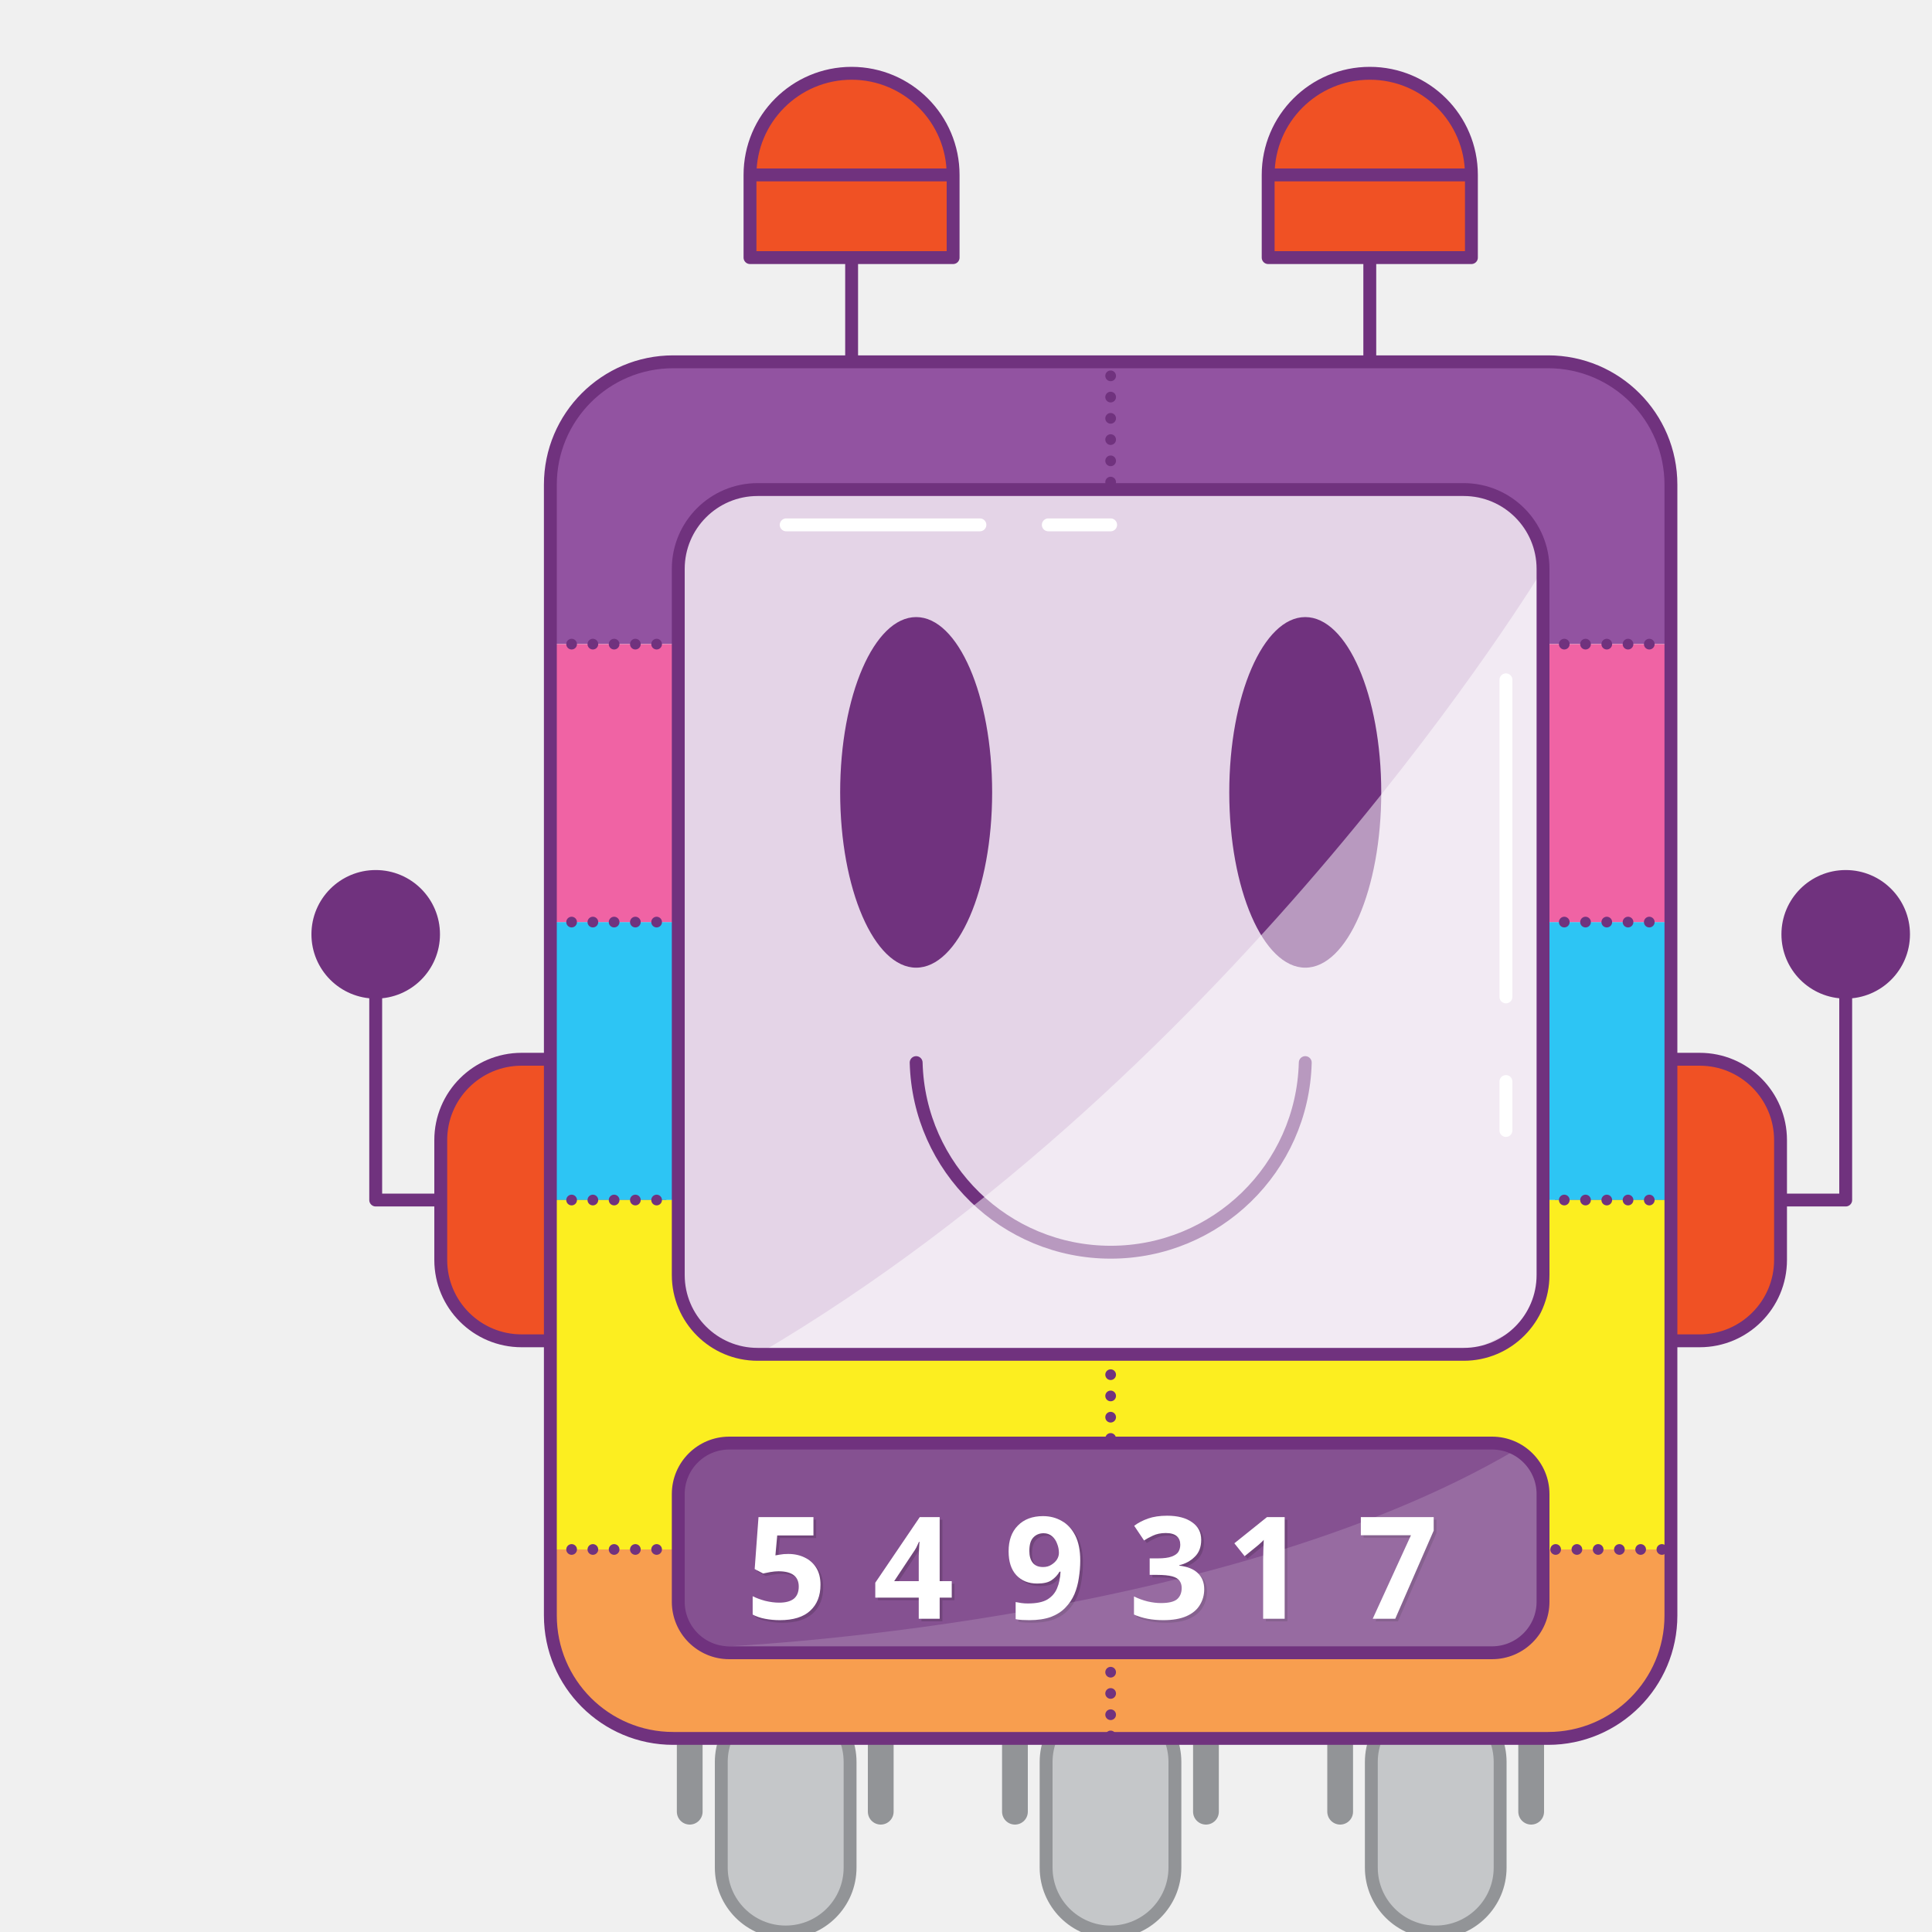
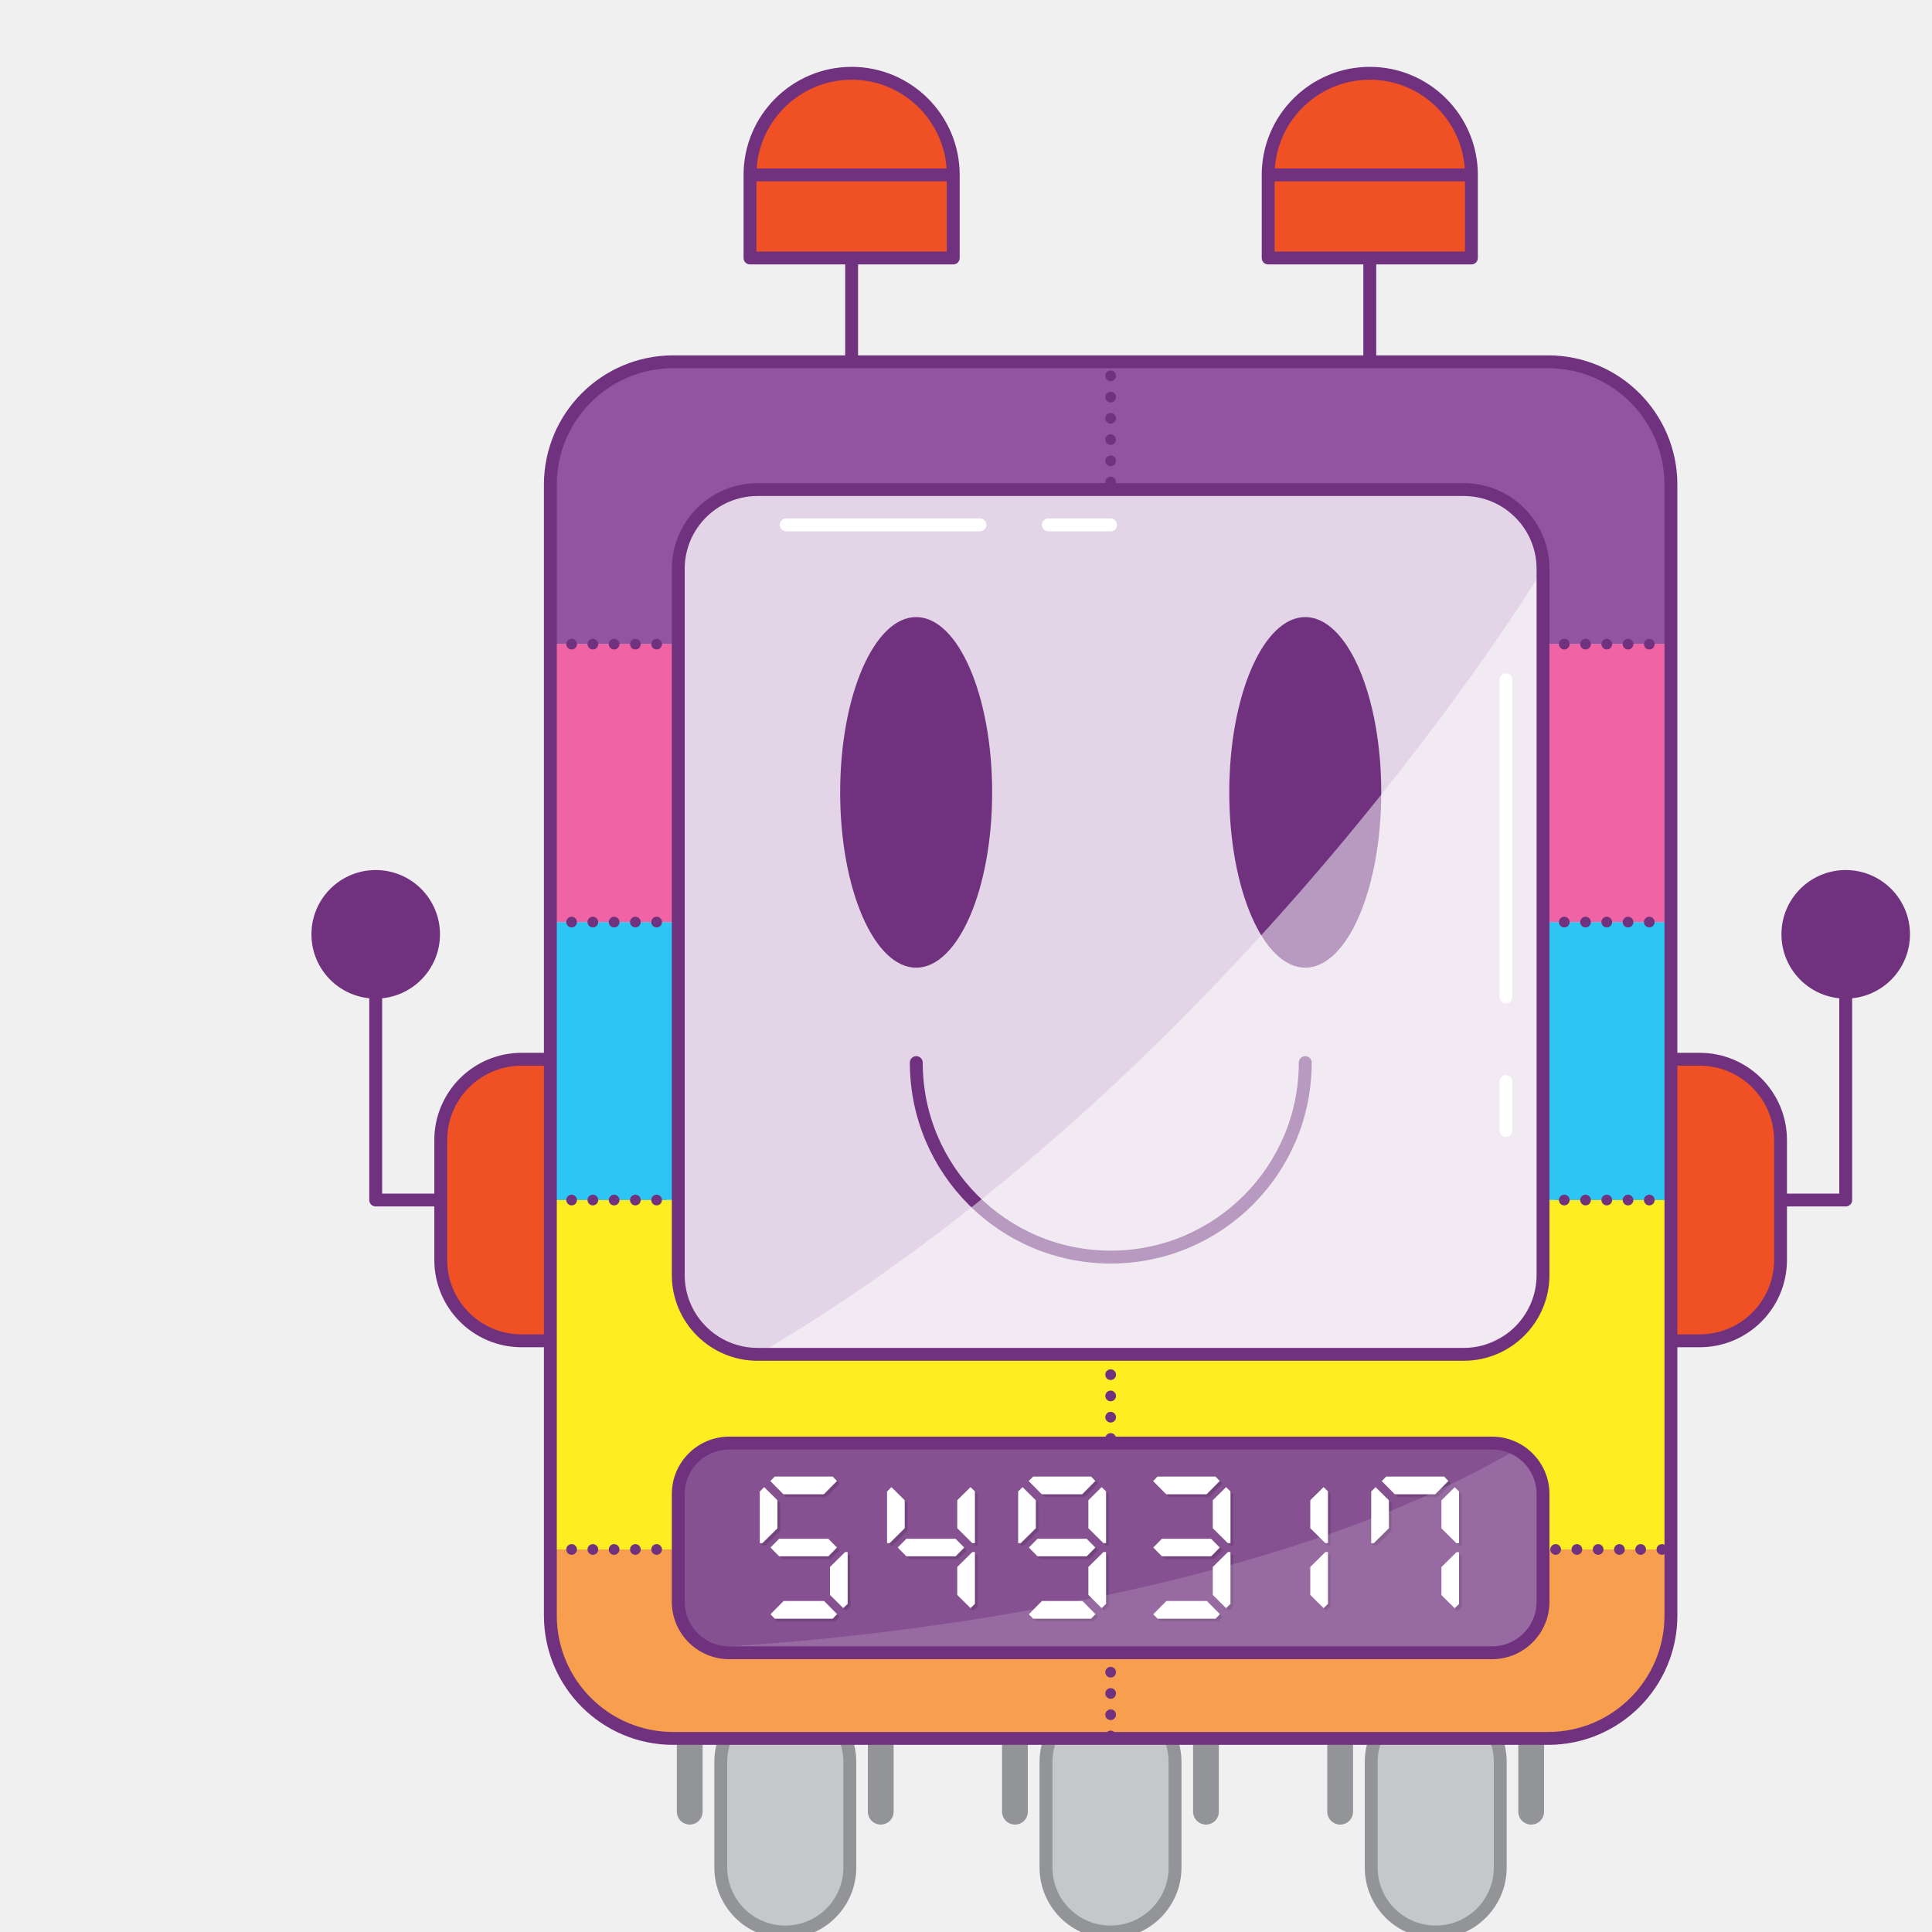
<svg xmlns="http://www.w3.org/2000/svg" viewBox="0 0 150 150">
-   <g data-name="Layer 1" style="isolation:isolate">
-     <path style="stroke-linejoin:round;stroke:#70327e;fill:none" d="M66.12 29.38v-9.35" />
-     <path d="M66.12 5.69A7.89 7.89 0 0 1 74 13.58V20H58.23v-6.42a7.89 7.89 0 0 1 7.89-7.89Z" style="fill:#f05124;stroke-linejoin:round;stroke:#70327e" />
-     <path style="stroke-linejoin:round;stroke:#70327e;fill:none" d="M58.23 13.58h15.78M106.35 29.38v-9.35" />
-     <path d="M106.35 5.69a7.89 7.89 0 0 1 7.89 7.89V20H98.46v-6.42a7.89 7.89 0 0 1 7.89-7.89Z" style="fill:#f05124;stroke-linejoin:round;stroke:#70327e" />
-     <path style="stroke-linejoin:round;stroke:#70327e;fill:none" d="M98.46 13.58h15.78" />
-     <path d="M86.22 150a5 5 0 0 1-5-5v-8.2a5 5 0 0 1 10 0v8.2a5 5 0 0 1-5 5Z" style="stroke:#929497;fill:#c5c7c9;stroke-linejoin:round" />
-     <path style="stroke-width:2px;stroke-linecap:round;stroke:#929497;stroke-linejoin:round;fill:none" d="M78.8 135.3v5.36M93.63 135.3v5.36" />
-     <path d="M111.47 150a5 5 0 0 1-5-5v-8.2a5 5 0 0 1 10 0v8.2a5 5 0 0 1-5 5Z" style="stroke:#929497;fill:#c5c7c9;stroke-linejoin:round" />
-     <path style="stroke-width:2px;stroke-linecap:round;stroke:#929497;stroke-linejoin:round;fill:none" d="M104.05 135.3v5.36M118.88 135.3v5.36" />
-     <path d="M61 150a5 5 0 0 1-5-5v-8.2a5 5 0 0 1 10 0v8.2a5 5 0 0 1-5 5Z" style="stroke:#929497;fill:#c5c7c9;stroke-linejoin:round" />
-     <path style="stroke-width:2px;stroke-linecap:round;stroke:#929497;stroke-linejoin:round;fill:none" d="M53.55 135.3v5.36M68.38 135.3v5.36" />
-     <rect x="34.22" y="82.24" width="17.02" height="21.86" rx="6.28" style="fill:#f05124;stroke-linejoin:round;stroke:#70327e" />
-     <rect x="121.22" y="82.24" width="17.02" height="21.86" rx="6.28" style="fill:#f05124;stroke-linejoin:round;stroke:#70327e" />
-     <path style="stroke-linejoin:round;stroke:#70327e;fill:none" d="M34.22 93.17h-5.05V72.54M138.25 93.17h5.05V72.54" />
-     <circle cx="143.3" cy="72.54" r="4.99" style="fill:#70327e" />
-     <circle cx="29.17" cy="72.54" r="4.99" style="fill:#70327e" />
-     <path d="M52.22 28.09h68.21a9.31 9.31 0 0 1 9.31 9.31V50h-87V37.57a9.49 9.49 0 0 1 9.48-9.48Z" style="fill:#9253a1" />
-     <path style="fill:#2dc5f4" d="M42.73 71.59h87v21.58h-87z" />
-     <path style="fill:#f063a4" d="M42.73 50.01h87v21.58h-87z" />
-     <path style="fill:#fcee20" d="M42.73 93.17h87v27.14h-87z" />
-     <path d="M42.73 120.3h87v4.7a10.32 10.32 0 0 1-10.32 10.32H52.15a9.42 9.42 0 0 1-9.42-9.42v-5.6Z" style="fill:#f89e4f" />
-     <rect x="42.73" y="28.09" width="87" height="106.88" rx="9.54" style="stroke-linejoin:round;stroke:#70327e;fill:none" />
-     <path style="stroke-width:.83px;stroke-dasharray:0 1.65;stroke-linecap:round;stroke-linejoin:round;stroke:#70327e;fill:none" d="M86.23 134.78V28.09" />
-     <rect x="52.66" y="38.02" width="67.14" height="67.14" rx="6.16" transform="rotate(90 86.235 71.585)" style="fill:#e4d4e7" />
-     <ellipse cx="71.13" cy="61.52" rx="5.9" ry="13.61" style="fill:#70327e" />
-     <ellipse cx="101.34" cy="61.52" rx="5.9" ry="13.61" style="fill:#70327e" />
-     <path d="M101.34 82.5a15.11 15.11 0 0 1-30.21 0" style="stroke-miterlimit:10;stroke-linecap:round;stroke:#70327e;fill:none" />
-     <path d="M58.82 105.16h54.83l4.77-2.26 1.38-3.9V44.17s-23.54 39.01-60.98 60.99Z" style="opacity:.5;fill:#fff" />
-     <rect x="52.66" y="38.02" width="67.14" height="67.14" rx="6.16" transform="rotate(90 86.235 71.585)" style="stroke-linejoin:round;stroke:#70327e;fill:none" />
-     <path style="stroke:#fff;stroke-miterlimit:10;stroke-linecap:round;fill:none" d="M116.92 52.78V77.4M116.92 83.97v3.8M61.04 40.75h15.04M81.39 40.75h4.84" />
-     <path style="stroke-width:.83px;stroke-dasharray:0 1.65;stroke-linecap:round;stroke-linejoin:round;stroke:#70327e;fill:none" d="M42.73 50.01h9.93M119.8 50.01h9.93M42.73 71.59h9.93M119.8 71.59h9.93M42.73 93.17h9.93M119.8 93.17h9.93M42.73 120.3h18.63M110.88 120.3h18.85" />
-     <rect x="52.66" y="112.04" width="67.14" height="16.28" rx="3.96" style="fill:#855191" />
-     <g style="opacity:.15;mix-blend-mode:multiply">
-       <text transform="translate(58.1 125.88)" style="font-size:11.04px;font-family:DSEG7ClassicMini-Bold,DSEG7 Classic Mini;font-weight:700;letter-spacing:.08em">5<tspan x="9.88" y="0" style="letter-spacing:.11em">4</tspan>
-         <tspan x="20.06" y="0" style="letter-spacing:.06em">9</tspan>
-         <tspan x="29.73" y="0" style="letter-spacing:-.13em">3</tspan>
-         <tspan x="37.29" y="0" style="letter-spacing:.11em">1</tspan>
-         <tspan x="47.47" y="0" style="letter-spacing:.1em">7</tspan>
-       </text>
-     </g>
-     <text transform="translate(57.89 125.68)" style="font-size:11.04px;font-family:DSEG7ClassicMini-Bold,DSEG7 Classic Mini;font-weight:700;letter-spacing:.08em;fill:#fff">5<tspan x="9.88" y="0" style="letter-spacing:.11em">4</tspan>
-       <tspan x="20.06" y="0" style="letter-spacing:.06em">9</tspan>
-       <tspan x="29.73" y="0" style="letter-spacing:-.13em">3</tspan>
-       <tspan x="37.29" y="0" style="letter-spacing:.11em">1</tspan>
-       <tspan x="47.47" y="0" style="letter-spacing:.1em">7</tspan>
-     </text>
-     <path d="M56 127.85s38.42-1.62 61.64-15.26c1.09.18 2.06 1.21 2.18 4.35s-.19 8.8-.19 8.8l-2.83 2.6-57.06.12Z" style="opacity:.15;fill:#fff" />
-     <rect x="52.66" y="112.04" width="67.14" height="16.28" rx="3.96" style="stroke-linejoin:round;stroke:#70327e;fill:none" />
+   <defs>
+     <filter id="a" filterUnits="userSpaceOnUse">
+       <feOffset dx=".21" dy=".21" />
+       <feGaussianBlur result="c" />
+       <feFlood flood-color="#000" flood-opacity=".15" />
+       <feComposite in2="c" operator="in" />
+       <feComposite in="SourceGraphic" />
+     </filter>
+   </defs>
+   <path style="stroke-linejoin:round;stroke:#70327e;fill:none" d="M66.12 29.38v-9.35" />
+   <path d="M66.12 5.69c4.35 0 7.89 3.54 7.89 7.89v6.45H58.23v-6.45c0-4.35 3.54-7.89 7.89-7.89Z" style="fill:#f05124;stroke-linejoin:round;stroke:#70327e" />
+   <path style="stroke-linejoin:round;stroke:#70327e;fill:none" d="M58.23 13.58h15.78M106.35 29.38v-9.35" />
+   <path d="M106.35 5.69c4.35 0 7.89 3.54 7.89 7.89v6.45H98.46v-6.45c0-4.35 3.54-7.89 7.89-7.89Z" style="fill:#f05124;stroke-linejoin:round;stroke:#70327e" />
+   <path style="stroke-linejoin:round;stroke:#70327e;fill:none" d="M98.46 13.58h15.78" />
+   <path d="M86.22 150c-2.77 0-5.01-2.24-5.01-5.01v-8.19c0-2.77 2.24-5.01 5.01-5.01s5.01 2.24 5.01 5.01v8.19c0 2.77-2.24 5.01-5.01 5.01Z" style="fill:#c5c7c9;stroke:#929497;stroke-linejoin:round" />
+   <path style="stroke:#929497;stroke-width:2px;stroke-linecap:round;stroke-linejoin:round;fill:none" d="M78.8 135.3v5.36M93.63 135.3v5.36" />
+   <path d="M111.47 150c-2.77 0-5.01-2.24-5.01-5.01v-8.19c0-2.77 2.24-5.01 5.01-5.01s5.01 2.24 5.01 5.01v8.19c0 2.77-2.24 5.01-5.01 5.01Z" style="fill:#c5c7c9;stroke:#929497;stroke-linejoin:round" />
+   <path style="stroke:#929497;stroke-width:2px;stroke-linecap:round;stroke-linejoin:round;fill:none" d="M104.05 135.3v5.36M118.88 135.3v5.36" />
+   <path d="M60.97 150c-2.77 0-5.01-2.24-5.01-5.01v-8.19c0-2.77 2.24-5.01 5.01-5.01s5.01 2.24 5.01 5.01v8.19c0 2.77-2.24 5.01-5.01 5.01Z" style="fill:#c5c7c9;stroke:#929497;stroke-linejoin:round" />
+   <path style="stroke:#929497;stroke-width:2px;stroke-linecap:round;stroke-linejoin:round;fill:none" d="M53.55 135.3v5.36M68.38 135.3v5.36" />
+   <rect x="34.22" y="82.24" width="17.02" height="21.86" rx="6.28" ry="6.28" style="fill:#f05124;stroke-linejoin:round;stroke:#70327e" />
+   <rect x="121.22" y="82.24" width="17.02" height="21.86" rx="6.28" ry="6.28" style="fill:#f05124;stroke-linejoin:round;stroke:#70327e" />
+   <path style="stroke-linejoin:round;stroke:#70327e;fill:none" d="M34.22 93.17h-5.05V72.54M138.25 93.17h5.05V72.54" />
+   <circle cx="143.3" cy="72.54" r="4.99" style="fill:#70327e" />
+   <circle cx="29.17" cy="72.54" r="4.99" style="fill:#70327e" />
+   <path d="M52.22 28.09h68.21c5.14 0 9.31 4.17 9.31 9.31v12.62H42.73V37.58c0-5.24 4.25-9.49 9.49-9.49Z" style="fill:#9253a1" />
+   <path style="fill:#2dc5f4" d="M42.73 71.59h87v21.58h-87z" />
+   <path style="fill:#f063a4" d="M42.73 50.01h87v21.58h-87z" />
+   <path style="fill:#fcee20" d="M42.73 93.17h87v27.14h-87z" />
+   <path d="M42.73 120.3h87v4.68c0 5.69-4.62 10.32-10.32 10.32H52.15c-5.2 0-9.42-4.22-9.42-9.42v-5.58Z" style="fill:#f89e4f" />
+   <rect x="42.73" y="28.09" width="87" height="106.88" rx="9.54" ry="9.54" style="stroke-linejoin:round;stroke:#70327e;fill:none" />
+   <path style="stroke-linecap:round;stroke-dasharray:0 0 0 1.65;stroke-width:.83px;stroke-linejoin:round;stroke:#70327e;fill:none" d="M86.23 134.78V28.09" />
+   <rect x="52.66" y="38.02" width="67.14" height="67.14" rx="6.16" ry="6.16" transform="rotate(90 86.235 71.585)" style="fill:#e4d4e7" />
+   <ellipse cx="71.13" cy="61.52" rx="5.9" ry="13.61" style="fill:#70327e" />
+   <ellipse cx="101.34" cy="61.52" rx="5.9" ry="13.61" style="fill:#70327e" />
+   <path d="M101.34 82.5c0 8.34-6.76 15.1-15.1 15.1s-15.1-6.76-15.1-15.1" style="stroke-miterlimit:10;stroke-linecap:round;stroke:#70327e;fill:none" />
+   <path d="M58.82 105.16h54.83l4.77-2.26 1.39-3.89V44.17s-23.54 39-60.99 60.99Z" style="opacity:.5;fill:#fff" />
+   <rect x="52.66" y="38.02" width="67.14" height="67.14" rx="6.16" ry="6.16" transform="rotate(90 86.235 71.585)" style="stroke-linejoin:round;stroke:#70327e;fill:none" />
+   <path style="stroke:#fff;stroke-miterlimit:10;stroke-linecap:round;fill:none" d="M116.92 52.78V77.4M116.92 83.97v3.8M61.04 40.75h15.04M81.39 40.75h4.84" />
+   <path style="stroke-linecap:round;stroke-dasharray:0 0 0 1.65;stroke-width:.83px;stroke-linejoin:round;stroke:#70327e;fill:none" d="M42.73 50.01h9.93M119.8 50.01h9.93M42.73 71.59h9.93M119.8 71.59h9.93M42.73 93.17h9.93M119.8 93.17h9.93M42.73 120.3h18.63M110.88 120.3h18.85" />
+   <rect x="52.66" y="112.04" width="67.14" height="16.28" rx="3.96" ry="3.96" style="fill:#855191" />
+   <g style="filter:url(#a)">
+     <path d="m59.33 119.67-.14.14h-.2v-4.01l.34-.34 1.03 1.02v2.17l-1.03 1.02Zm.49-4.69.33-.34h4.5l.33.34-1.02 1.03h-3.14l-1.02-1.03Zm4.49 4.49.67.68-.67.68h-3.82l-.67-.68.67-.68h3.82Zm.67 5.86-.33.34h-4.5l-.33-.34 1.02-1.03h3.14l1.02 1.03Zm.49-4.69.14-.14h.2v4.02l-.34.33-1.03-1.02v-2.17l1.03-1.02ZM69.21 119.67l-.14.14h-.2v-4.01l.34-.34 1.03 1.02v2.17l-1.03 1.02Zm4.98-.2.67.68-.67.68h-3.82l-.67-.68.67-.68h3.82Zm1.16-4.01.34.33v4.02h-.2l-.14-.14-1.03-1.02v-2.17l1.03-1.02Zm0 5.18.14-.14h.2v4.02l-.34.33-1.03-1.02v-2.17l1.03-1.02ZM79.39 119.67l-.14.14h-.2v-4.01l.34-.34 1.03 1.02v2.17l-1.03 1.02Zm.49-4.69.33-.34h4.5l.33.34-1.02 1.03h-3.14l-1.02-1.03Zm4.49 4.49.67.68-.67.68h-3.82l-.67-.68.67-.68h3.82Zm.67 5.86-.33.34h-4.5l-.33-.34 1.02-1.03h3.14l1.02 1.03Zm.49-9.87.34.33v4.02h-.2l-.14-.14-1.03-1.02v-2.17l1.03-1.02Zm0 5.18.14-.14h.2v4.02l-.34.33-1.03-1.02v-2.17l1.03-1.02ZM89.54 114.98l.33-.34h4.5l.33.34-1.02 1.03h-3.14l-1.02-1.03Zm4.49 4.49.67.68-.67.68h-3.82l-.67-.68.67-.68h3.82Zm.67 5.86-.33.34h-4.5l-.33-.34 1.02-1.03h3.14l1.02 1.03Zm.49-9.87.34.33v4.02h-.2l-.14-.14-1.03-1.02v-2.17l1.03-1.02Zm0 5.18.14-.14h.2v4.02l-.34.33-1.03-1.02v-2.17l1.03-1.02ZM102.76 115.46l.34.33v4.02h-.2l-.14-.14-1.03-1.02v-2.17l1.03-1.02Zm0 5.18.14-.14h.2v4.02l-.34.33-1.03-1.02v-2.17l1.03-1.02ZM106.8 119.67l-.14.14h-.2v-4.01l.34-.34 1.03 1.02v2.17l-1.03 1.02Zm.49-4.69.33-.34h4.5l.33.34-1.02 1.03h-3.14l-1.02-1.03Zm5.65.49.34.33v4.02h-.2l-.14-.14-1.03-1.02v-2.17l1.03-1.02Zm0 5.18.14-.14h.2v4.02l-.34.33-1.03-1.02v-2.17l1.03-1.02Z" style="fill:#fff" />
  </g>
+   <path d="M55.99 127.85s38.42-1.63 61.65-15.26c1.09.18 2.05 1.21 2.17 4.34s-.18 8.81-.18 8.81l-2.84 2.59-57.06.12-3.74-.6Z" style="opacity:.15;fill:#fff" />
+   <rect x="52.66" y="112.04" width="67.14" height="16.28" rx="3.96" ry="3.96" style="stroke-linejoin:round;stroke:#70327e;fill:none" />
</svg>
